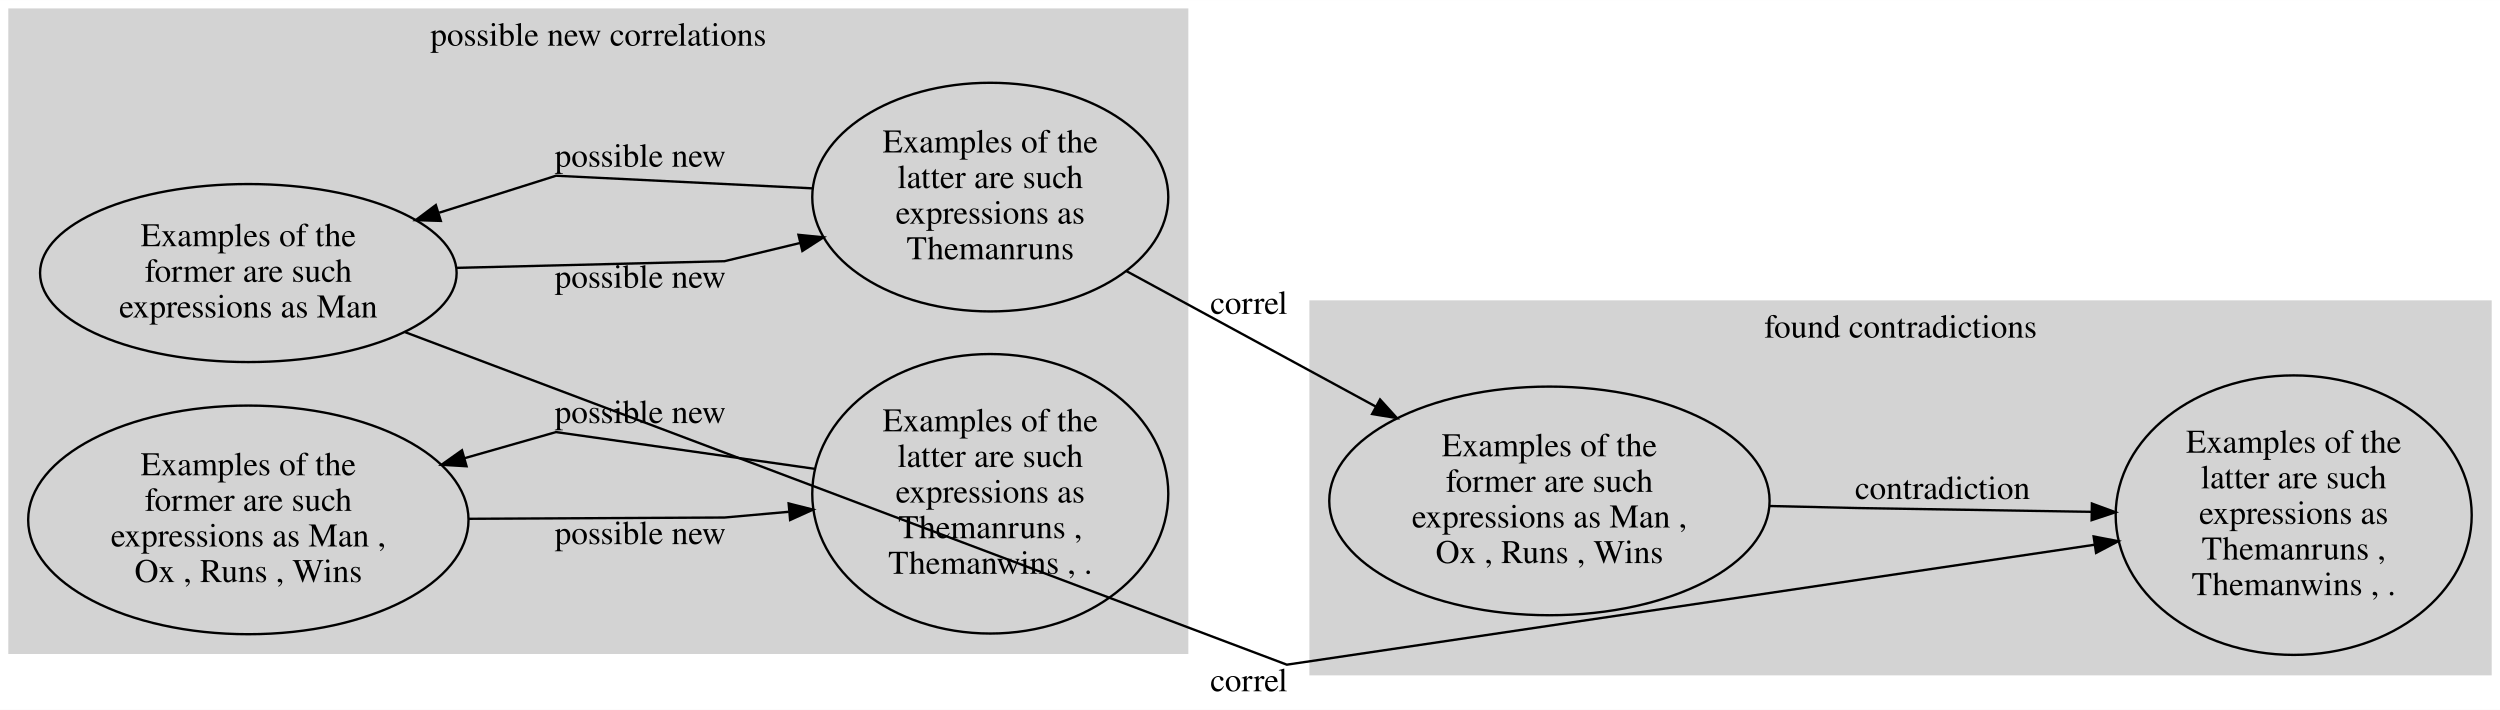
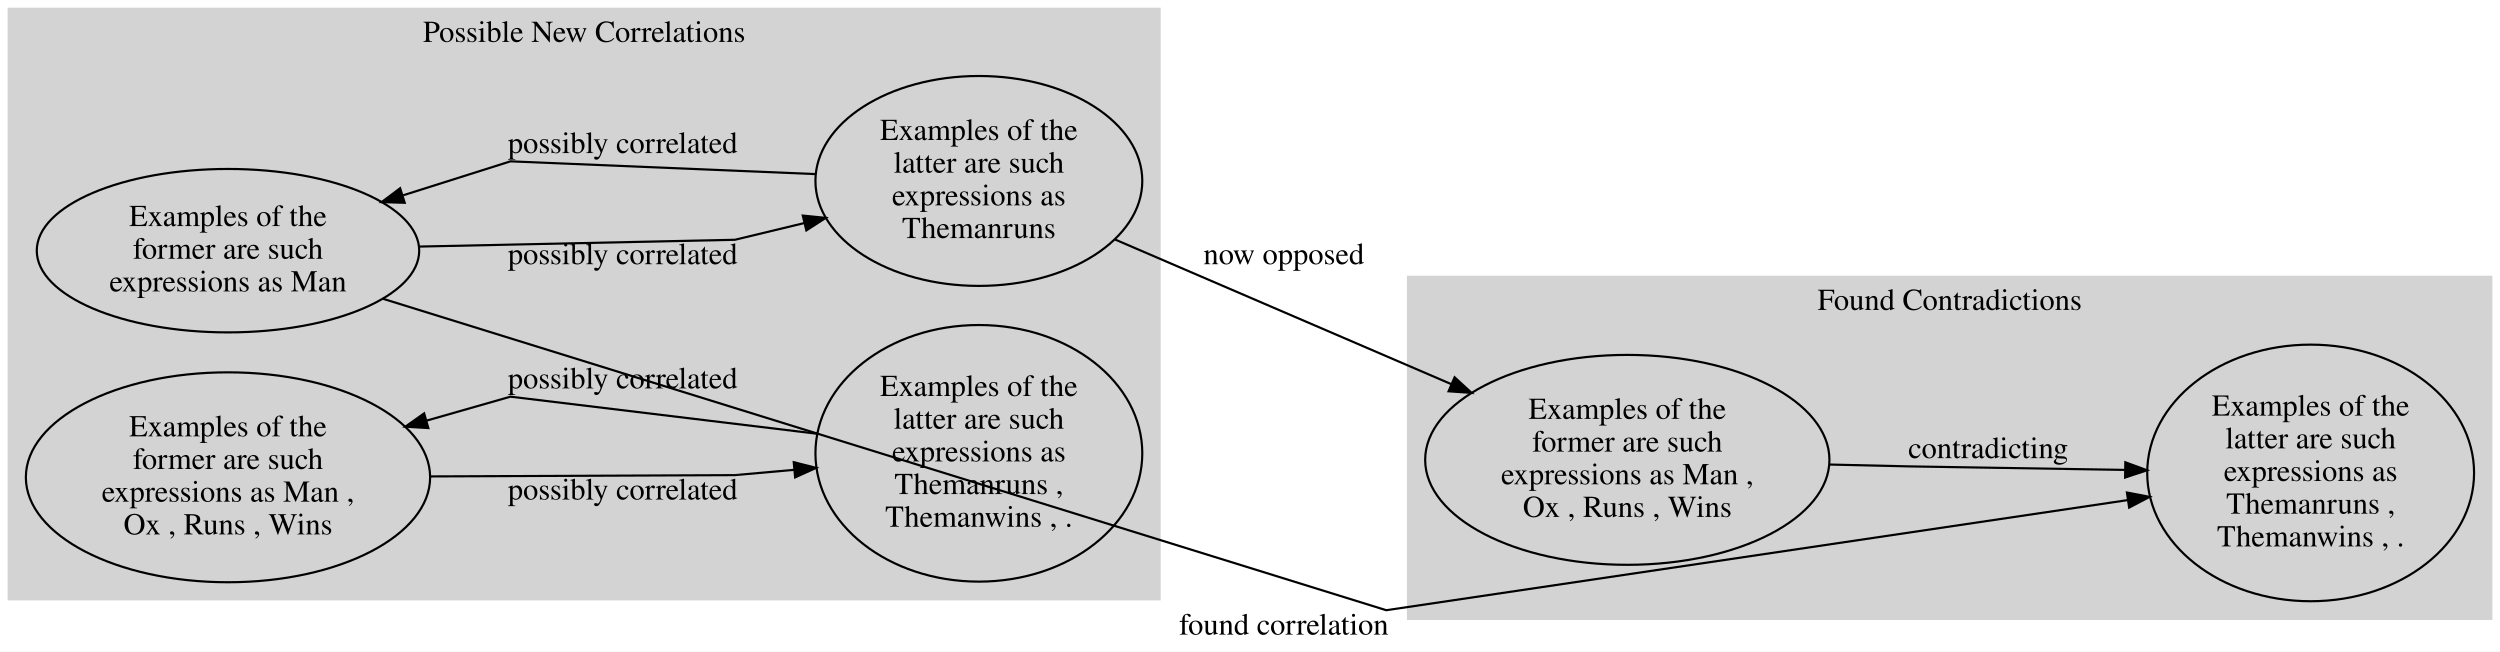
- <svg xmlns="http://www.w3.org/2000/svg" width="1053pt" height="299pt" viewBox="0.00 0.00 1053.30 299.00">
+ <svg xmlns="http://www.w3.org/2000/svg" width="1147pt" height="299pt" viewBox="0.00 0.00 1147.30 299.00">
  <g id="graph0" class="graph" transform="scale(1 1) rotate(0) translate(4 295)">
-     <polygon fill="#ffffff" stroke="transparent" points="-4,4 -4,-295 1049.3,-295 1049.3,4 -4,4" />
+     <polygon fill="#ffffff" stroke="transparent" points="-4,4 -4,-295 1143.3,-295 1143.3,4 -4,4" />
    <g id="clust1" class="cluster">
-       <polygon fill="#d3d3d3" stroke="#d3d3d3" points="0,-20 0,-291 496.17,-291 496.17,-20 0,-20" />
-       <text text-anchor="middle" x="248.08" y="-275.8" font-family="Times,serif" font-size="14.00" fill="#000000">possible new correlations</text>
+       <polygon fill="#d3d3d3" stroke="#d3d3d3" points="642.17,-11 642.17,-168 1139.3,-168 1139.3,-11 642.17,-11" />
+       <text text-anchor="middle" x="890.75" y="-152.8" font-family="Times,serif" font-size="14.00" fill="#000000">Found Contradictions</text>
    </g>
    <g id="clust2" class="cluster">
-       <polygon fill="#d3d3d3" stroke="#d3d3d3" points="548.17,-11 548.17,-168 1045.3,-168 1045.3,-11 548.17,-11" />
-       <text text-anchor="middle" x="796.75" y="-152.8" font-family="Times,serif" font-size="14.00" fill="#000000">found contradictions</text>
+       <polygon fill="#d3d3d3" stroke="#d3d3d3" points="0,-20 0,-291 528.17,-291 528.17,-20 0,-20" />
+       <text text-anchor="middle" x="264.08" y="-275.8" font-family="Times,serif" font-size="14.00" fill="#000000">Possible New Correlations</text>
    </g>
    <g id="node1" class="node">
+       <ellipse fill="none" stroke="#000000" cx="742.8" cy="-84" rx="92.762" ry="48.167" />
+       <text text-anchor="middle" x="742.8" y="-102.8" font-family="Times,serif" font-size="14.00" fill="#000000">Examples of the</text>
+       <text text-anchor="middle" x="742.8" y="-87.8" font-family="Times,serif" font-size="14.00" fill="#000000">former are such</text>
+       <text text-anchor="middle" x="742.8" y="-72.8" font-family="Times,serif" font-size="14.00" fill="#000000">expressions as Man ,</text>
+       <text text-anchor="middle" x="742.8" y="-57.8" font-family="Times,serif" font-size="14.00" fill="#000000">Ox , Runs , Wins</text>
+     </g>
+     <g id="node2" class="node">
+       <ellipse fill="none" stroke="#000000" cx="1056.4" cy="-78" rx="75" ry="58.88" />
+       <text text-anchor="middle" x="1056.4" y="-104.3" font-family="Times,serif" font-size="14.00" fill="#000000">Examples of the</text>
+       <text text-anchor="middle" x="1056.4" y="-89.3" font-family="Times,serif" font-size="14.00" fill="#000000">latter are such</text>
+       <text text-anchor="middle" x="1056.4" y="-74.3" font-family="Times,serif" font-size="14.00" fill="#000000">expressions as</text>
+       <text text-anchor="middle" x="1056.4" y="-59.3" font-family="Times,serif" font-size="14.00" fill="#000000">Themanruns ,</text>
+       <text text-anchor="middle" x="1056.4" y="-44.3" font-family="Times,serif" font-size="14.00" fill="#000000">Themanwins , .</text>
+     </g>
+     <g id="edge1" class="edge">
+       <path fill="none" stroke="#000000" d="M835.63,-81.852C856.41,-81.371 872.43,-81 872.43,-81 872.43,-81 922.99,-80.176 971.09,-79.391" />
+       <polygon fill="#000000" stroke="#000000" points="971.358,-82.887 981.3,-79.225 971.244,-75.888 971.358,-82.887" />
+       <text text-anchor="middle" x="908.43" y="-84.8" font-family="Times,serif" font-size="14.00" fill="#000000">contradicting</text>
+     </g>
+     <g id="node3" class="node">
      <ellipse fill="none" stroke="#000000" cx="100.63" cy="-180" rx="87.754" ry="37.5" />
      <text text-anchor="middle" x="100.63" y="-191.3" font-family="Times,serif" font-size="14.00" fill="#000000">Examples of the</text>
      <text text-anchor="middle" x="100.63" y="-176.3" font-family="Times,serif" font-size="14.00" fill="#000000">former are such</text>
      <text text-anchor="middle" x="100.63" y="-161.3" font-family="Times,serif" font-size="14.00" fill="#000000">expressions as Man</text>
    </g>
-     <g id="node2" class="node">
-       <ellipse fill="none" stroke="#000000" cx="413.22" cy="-212" rx="75" ry="48.167" />
-       <text text-anchor="middle" x="413.22" y="-230.8" font-family="Times,serif" font-size="14.00" fill="#000000">Examples of the</text>
-       <text text-anchor="middle" x="413.22" y="-215.8" font-family="Times,serif" font-size="14.00" fill="#000000">latter are such</text>
-       <text text-anchor="middle" x="413.22" y="-200.8" font-family="Times,serif" font-size="14.00" fill="#000000">expressions as</text>
-       <text text-anchor="middle" x="413.22" y="-185.8" font-family="Times,serif" font-size="14.00" fill="#000000">Themanruns</text>
+     <g id="edge6" class="edge">
+       <path fill="none" stroke="#000000" d="M171.76,-157.92C316.6,-112.96 632.17,-15 632.17,-15 632.17,-15 848.61,-47.144 972.29,-65.511" />
+       <polygon fill="#000000" stroke="#000000" points="972.084,-69.019 982.49,-67.026 973.113,-62.095 972.084,-69.019" />
+       <text text-anchor="middle" x="585.17" y="-3.8" font-family="Times,serif" font-size="14.00" fill="#000000">found correlation</text>
    </g>
-     <g id="edge1" class="edge">
-       <path fill="none" stroke="#000000" d="M188.34,-182.19C242.33,-183.53 301.26,-185 301.26,-185 301.26,-185 315.18,-188.36 333.2,-192.7" />
-       <polygon fill="#000000" stroke="#000000" points="332.408,-196.109 342.95,-195.05 334.048,-189.304 332.408,-196.109" />
-       <text text-anchor="middle" x="265.76" y="-173.8" font-family="Times,serif" font-size="14.00" fill="#000000">possible new</text>
-     </g>
-     <g id="node6" class="node">
-       <ellipse fill="none" stroke="#000000" cx="962.38" cy="-78" rx="75" ry="58.88" />
-       <text text-anchor="middle" x="962.38" y="-104.3" font-family="Times,serif" font-size="14.00" fill="#000000">Examples of the</text>
-       <text text-anchor="middle" x="962.38" y="-89.3" font-family="Times,serif" font-size="14.00" fill="#000000">latter are such</text>
-       <text text-anchor="middle" x="962.38" y="-74.3" font-family="Times,serif" font-size="14.00" fill="#000000">expressions as</text>
-       <text text-anchor="middle" x="962.38" y="-59.3" font-family="Times,serif" font-size="14.00" fill="#000000">Themanruns ,</text>
-       <text text-anchor="middle" x="962.38" y="-44.3" font-family="Times,serif" font-size="14.00" fill="#000000">Themanwins , .</text>
-     </g>
-     <g id="edge6" class="edge">
-       <path fill="none" stroke="#000000" d="M166.61,-155.12C288.84,-109.02 538.17,-15 538.17,-15 538.17,-15 754.61,-47.144 878.29,-65.511" />
-       <polygon fill="#000000" stroke="#000000" points="878.084,-69.019 888.49,-67.026 879.113,-62.095 878.084,-69.019" />
-       <text text-anchor="middle" x="522.17" y="-3.8" font-family="Times,serif" font-size="14.00" fill="#000000">correl</text>
+     <g id="node4" class="node">
+       <ellipse fill="none" stroke="#000000" cx="445.22" cy="-212" rx="75" ry="48.167" />
+       <text text-anchor="middle" x="445.22" y="-230.8" font-family="Times,serif" font-size="14.00" fill="#000000">Examples of the</text>
+       <text text-anchor="middle" x="445.22" y="-215.8" font-family="Times,serif" font-size="14.00" fill="#000000">latter are such</text>
+       <text text-anchor="middle" x="445.22" y="-200.8" font-family="Times,serif" font-size="14.00" fill="#000000">expressions as</text>
+       <text text-anchor="middle" x="445.22" y="-185.8" font-family="Times,serif" font-size="14.00" fill="#000000">Themanruns</text>
    </g>
    <g id="edge2" class="edge">
-       <path fill="none" stroke="#000000" d="M338.27,-215.69C287.75,-218.17 230.26,-221 230.26,-221 230.26,-221 207.48,-213.79 181.02,-205.42" />
+       <path fill="none" stroke="#000000" d="M188.25,-181.88C254.19,-183.3 333.26,-185 333.26,-185 333.26,-185 347.18,-188.36 365.2,-192.7" />
+       <polygon fill="#000000" stroke="#000000" points="364.408,-196.109 374.95,-195.05 366.048,-189.304 364.408,-196.109" />
+       <text text-anchor="middle" x="281.76" y="-173.8" font-family="Times,serif" font-size="14.00" fill="#000000">possibly correlated</text>
+     </g>
+     <g id="edge7" class="edge">
+       <path fill="none" stroke="#000000" d="M507.6,-185.17C552.51,-165.85 613.5,-139.62 662.11,-118.71" />
+       <polygon fill="#000000" stroke="#000000" points="663.55,-121.9 671.35,-114.73 660.781,-115.472 663.55,-121.9" />
+       <text text-anchor="middle" x="585.17" y="-173.8" font-family="Times,serif" font-size="14.00" fill="#000000">now opposed</text>
+     </g>
+     <g id="edge3" class="edge">
+       <path fill="none" stroke="#000000" d="M370.34,-215.14C308.3,-217.73 230.26,-221 230.26,-221 230.26,-221 207.48,-213.79 181.02,-205.42" />
      <polygon fill="#000000" stroke="#000000" points="181.73,-201.974 171.14,-202.3 179.622,-208.649 181.73,-201.974" />
-       <text text-anchor="middle" x="265.76" y="-224.8" font-family="Times,serif" font-size="14.00" fill="#000000">possible new</text>
+       <text text-anchor="middle" x="281.76" y="-224.8" font-family="Times,serif" font-size="14.00" fill="#000000">possibly correlated</text>
    </g>
    <g id="node5" class="node">
-       <ellipse fill="none" stroke="#000000" cx="648.8" cy="-84" rx="92.762" ry="48.167" />
-       <text text-anchor="middle" x="648.8" y="-102.8" font-family="Times,serif" font-size="14.00" fill="#000000">Examples of the</text>
-       <text text-anchor="middle" x="648.8" y="-87.8" font-family="Times,serif" font-size="14.00" fill="#000000">former are such</text>
-       <text text-anchor="middle" x="648.8" y="-72.8" font-family="Times,serif" font-size="14.00" fill="#000000">expressions as Man ,</text>
-       <text text-anchor="middle" x="648.8" y="-57.8" font-family="Times,serif" font-size="14.00" fill="#000000">Ox , Runs , Wins</text>
-     </g>
-     <g id="edge7" class="edge">
-       <path fill="none" stroke="#000000" d="M470.54,-180.85C502.18,-163.66 541.79,-142.14 575.63,-123.75" />
-       <polygon fill="#000000" stroke="#000000" points="577.443,-126.748 584.56,-118.9 574.102,-120.597 577.443,-126.748" />
-       <text text-anchor="middle" x="522.17" y="-162.8" font-family="Times,serif" font-size="14.00" fill="#000000">correl</text>
-     </g>
-     <g id="node3" class="node">
      <ellipse fill="none" stroke="#000000" cx="100.63" cy="-76" rx="92.762" ry="48.167" />
      <text text-anchor="middle" x="100.63" y="-94.8" font-family="Times,serif" font-size="14.00" fill="#000000">Examples of the</text>
      <text text-anchor="middle" x="100.63" y="-79.8" font-family="Times,serif" font-size="14.00" fill="#000000">former are such</text>
      <text text-anchor="middle" x="100.63" y="-64.8" font-family="Times,serif" font-size="14.00" fill="#000000">expressions as Man ,</text>
      <text text-anchor="middle" x="100.63" y="-49.8" font-family="Times,serif" font-size="14.00" fill="#000000">Ox , Runs , Wins</text>
    </g>
-     <g id="node4" class="node">
-       <ellipse fill="none" stroke="#000000" cx="413.22" cy="-87" rx="75" ry="58.88" />
-       <text text-anchor="middle" x="413.22" y="-113.3" font-family="Times,serif" font-size="14.00" fill="#000000">Examples of the</text>
-       <text text-anchor="middle" x="413.22" y="-98.3" font-family="Times,serif" font-size="14.00" fill="#000000">latter are such</text>
-       <text text-anchor="middle" x="413.22" y="-83.3" font-family="Times,serif" font-size="14.00" fill="#000000">expressions as</text>
-       <text text-anchor="middle" x="413.22" y="-68.3" font-family="Times,serif" font-size="14.00" fill="#000000">Themanruns ,</text>
-       <text text-anchor="middle" x="413.22" y="-53.3" font-family="Times,serif" font-size="14.00" fill="#000000">Themanwins , .</text>
-     </g>
-     <g id="edge3" class="edge">
-       <path fill="none" stroke="#000000" d="M193.31,-76.462C245.88,-76.724 301.26,-77 301.26,-77 301.26,-77 312.74,-78.026 328.35,-79.42" />
-       <polygon fill="#000000" stroke="#000000" points="328.268,-82.927 338.54,-80.33 328.891,-75.954 328.268,-82.927" />
-       <text text-anchor="middle" x="265.76" y="-65.8" font-family="Times,serif" font-size="14.00" fill="#000000">possible new</text>
+     <g id="node6" class="node">
+       <ellipse fill="none" stroke="#000000" cx="445.22" cy="-87" rx="75" ry="58.88" />
+       <text text-anchor="middle" x="445.22" y="-113.3" font-family="Times,serif" font-size="14.00" fill="#000000">Examples of the</text>
+       <text text-anchor="middle" x="445.22" y="-98.3" font-family="Times,serif" font-size="14.00" fill="#000000">latter are such</text>
+       <text text-anchor="middle" x="445.22" y="-83.3" font-family="Times,serif" font-size="14.00" fill="#000000">expressions as</text>
+       <text text-anchor="middle" x="445.22" y="-68.3" font-family="Times,serif" font-size="14.00" fill="#000000">Themanruns ,</text>
+       <text text-anchor="middle" x="445.22" y="-53.3" font-family="Times,serif" font-size="14.00" fill="#000000">Themanwins , .</text>
    </g>
    <g id="edge4" class="edge">
-       <path fill="none" stroke="#000000" d="M339.33,-97.5C288.55,-104.72 230.26,-113 230.26,-113 230.26,-113 213.4,-108.19 191.83,-102.03" />
-       <polygon fill="#000000" stroke="#000000" points="192.566,-98.6 181.99,-99.223 190.646,-105.332 192.566,-98.6" />
-       <text text-anchor="middle" x="265.76" y="-116.8" font-family="Times,serif" font-size="14.00" fill="#000000">possible new</text>
+       <path fill="none" stroke="#000000" d="M193.58,-76.4C258.37,-76.678 333.26,-77 333.26,-77 333.26,-77 344.74,-78.026 360.35,-79.42" />
+       <polygon fill="#000000" stroke="#000000" points="360.268,-82.927 370.54,-80.33 360.891,-75.954 360.268,-82.927" />
+       <text text-anchor="middle" x="281.76" y="-65.8" font-family="Times,serif" font-size="14.00" fill="#000000">possibly correlated</text>
    </g>
    <g id="edge5" class="edge">
-       <path fill="none" stroke="#000000" d="M741.63,-81.852C762.41,-81.371 778.43,-81 778.43,-81 778.43,-81 828.99,-80.176 877.09,-79.391" />
-       <polygon fill="#000000" stroke="#000000" points="877.358,-82.887 887.3,-79.225 877.244,-75.888 877.358,-82.887" />
-       <text text-anchor="middle" x="814.43" y="-84.8" font-family="Times,serif" font-size="14.00" fill="#000000">contradiction</text>
+       <path fill="none" stroke="#000000" d="M370.94,-95.984C308.81,-103.5 230.26,-113 230.26,-113 230.26,-113 213.4,-108.19 191.83,-102.03" />
+       <polygon fill="#000000" stroke="#000000" points="192.566,-98.6 181.99,-99.223 190.646,-105.332 192.566,-98.6" />
+       <text text-anchor="middle" x="281.76" y="-116.8" font-family="Times,serif" font-size="14.00" fill="#000000">possibly correlated</text>
    </g>
  </g>
</svg>
